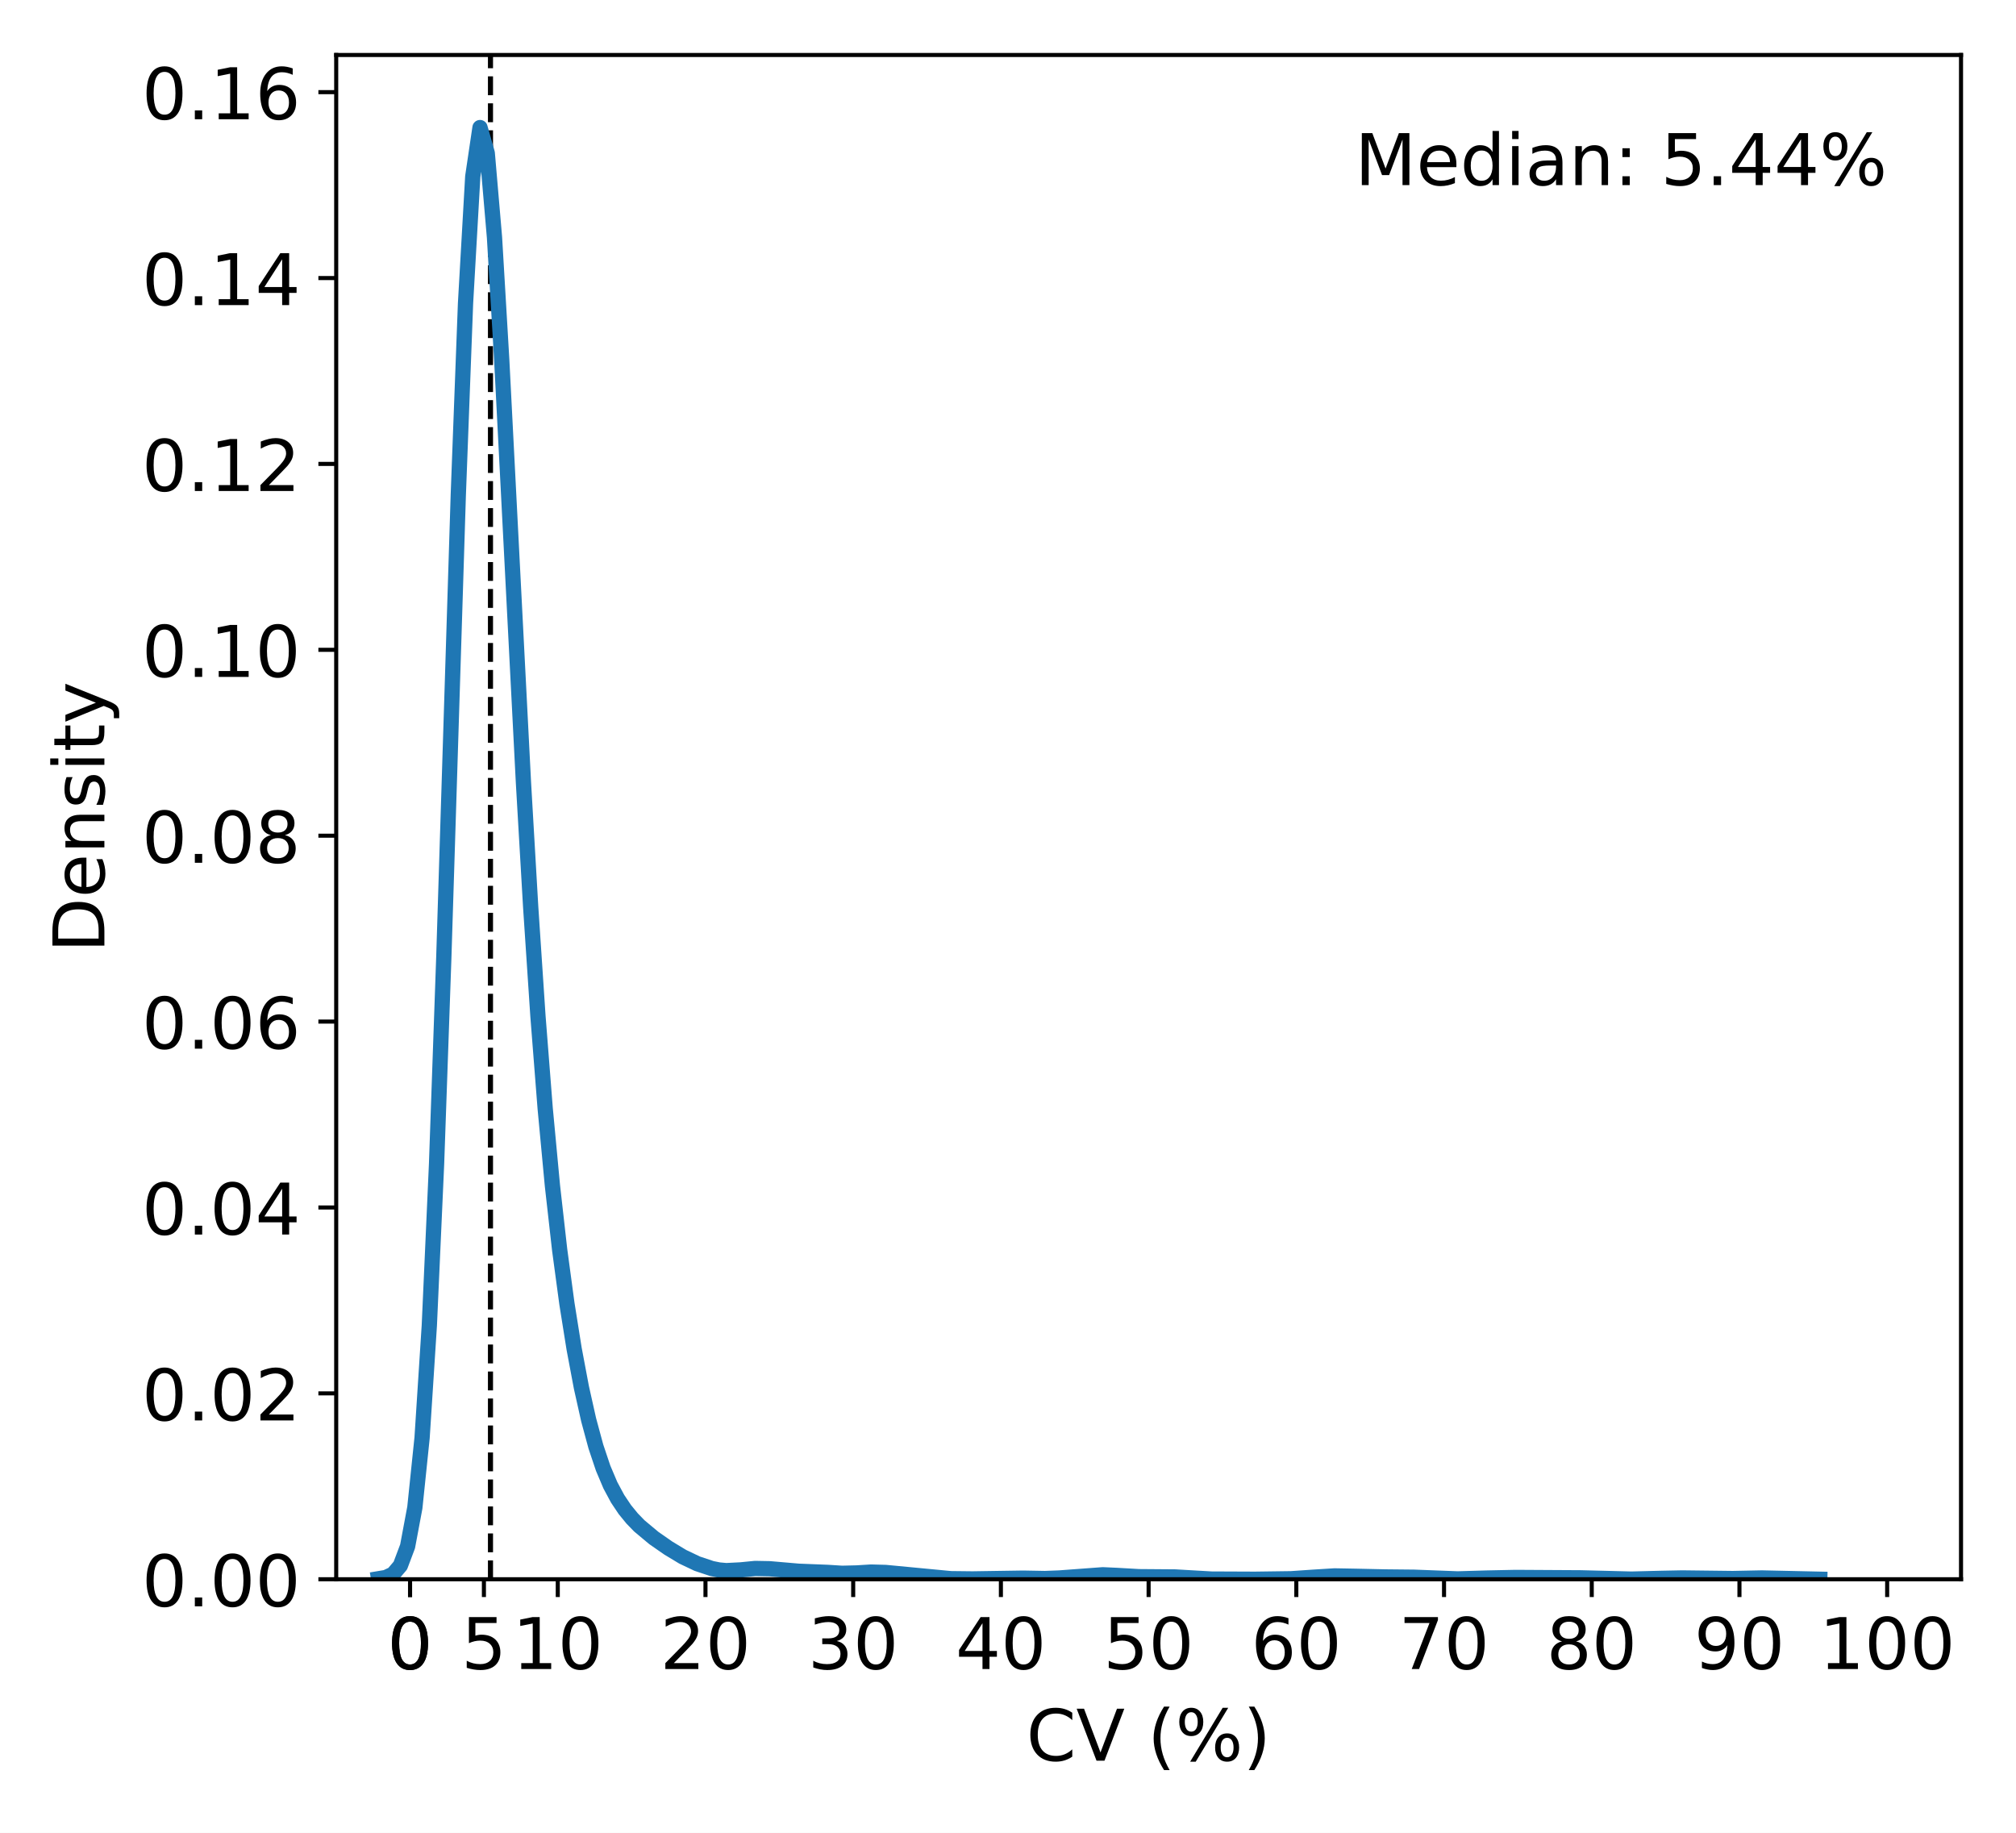
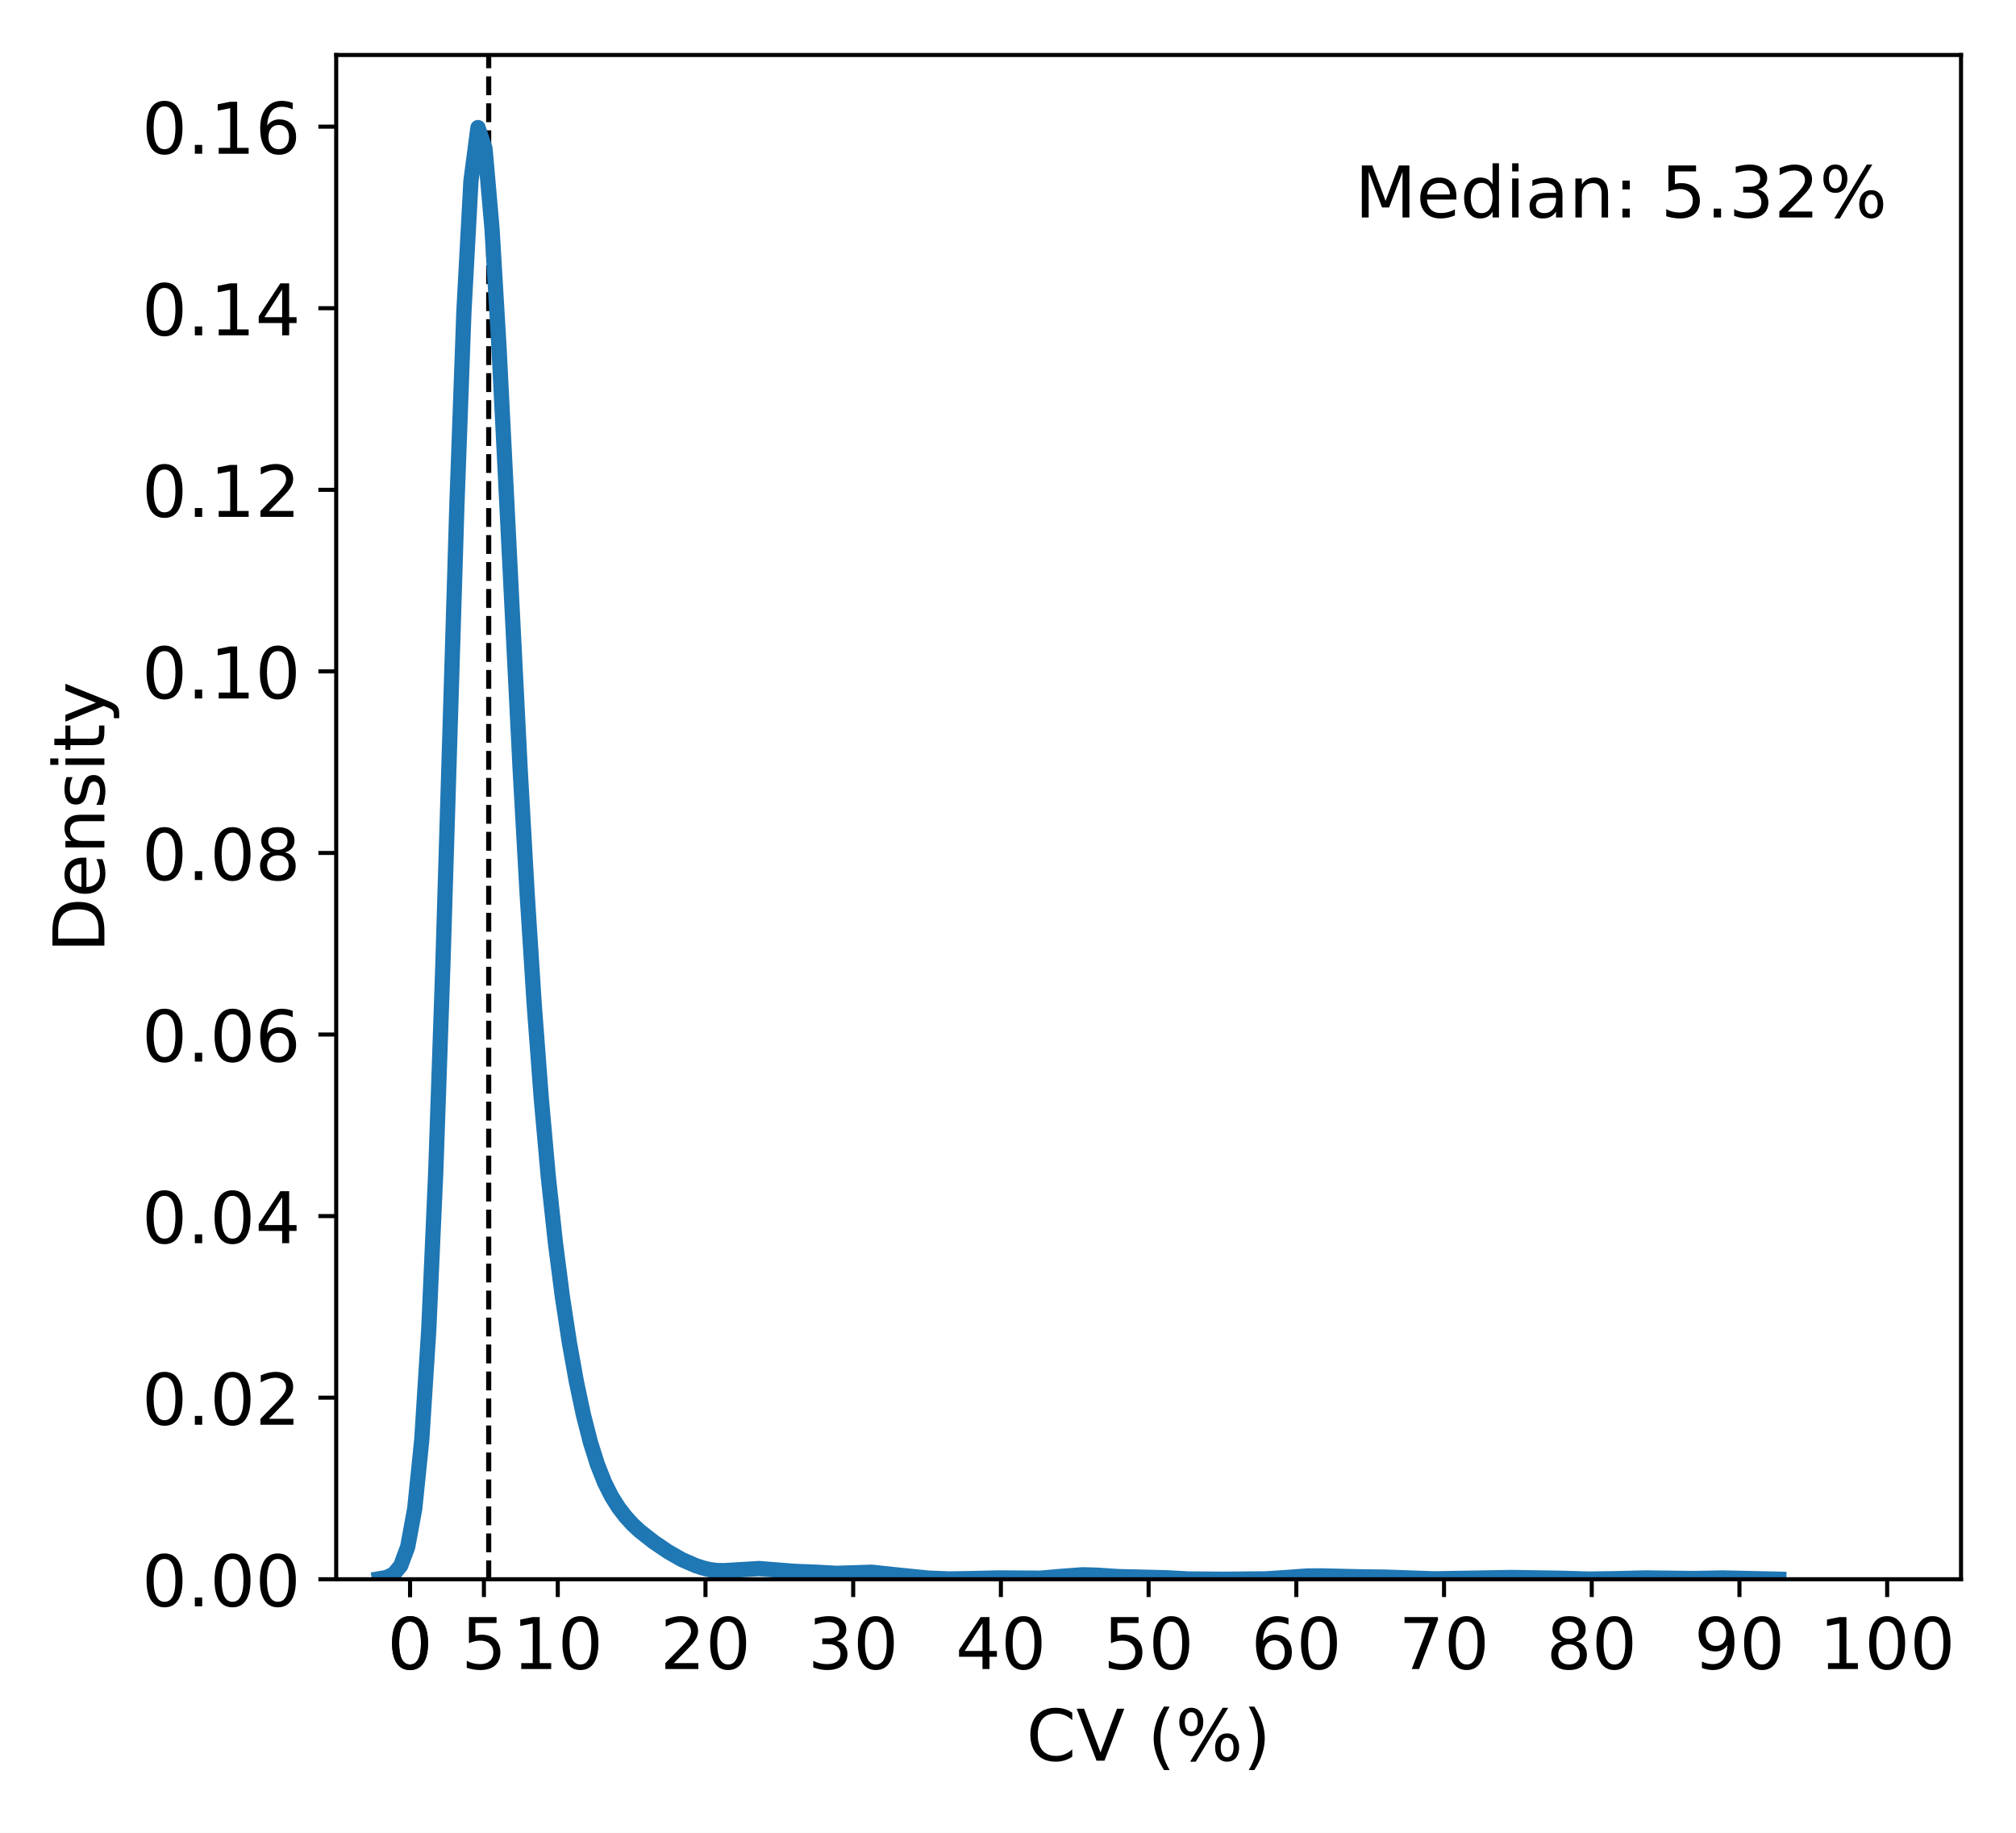
<svg xmlns="http://www.w3.org/2000/svg" xmlns:xlink="http://www.w3.org/1999/xlink" width="396pt" height="360pt" viewBox="0 0 396 360" version="1.1">
  <defs>
    <style type="text/css">*{stroke-linejoin: round; stroke-linecap: butt}</style>
  </defs>
  <g id="figure_1">
    <g id="patch_1">
      <path d="M 0 360  L 396 360  L 396 0  L 0 0  z " style="fill: #ffffff" />
    </g>
    <g id="axes_1">
      <g id="patch_2">
        <path d="M 66.04 310.2  L 385.2 310.2  L 385.2 10.8  L 66.04 10.8  z " style="fill: #ffffff" />
      </g>
      <g id="line2d_1">
-         <path d="M 96.344 310.2  L 96.344 10.8  " clip-path="url(#pbdb402dd53)" style="fill: none; stroke-dasharray: 3.7,1.6; stroke-dashoffset: 0; stroke: #000000" />
+         <path d="M 95.994 310.2  L 95.994 10.8  " clip-path="url(#pada8e69f28)" style="fill: none; stroke-dasharray: 3.7,1.6; stroke-dashoffset: 0; stroke: #000000" />
      </g>
      <g id="matplotlib.axis_1">
        <g id="xtick_1">
          <g id="line2d_2">
            <defs>
-               <path id="md7bd04c40f" d="M 0 0  L 0 3.5  " style="stroke: #000000; stroke-width: 0.8" />
+               <path id="m2dfcd37393" d="M 0 0  L 0 3.5  " style="stroke: #000000; stroke-width: 0.8" />
            </defs>
            <g>
-               <use xlink:href="#md7bd04c40f" x="80.547" y="310.2" style="stroke: #000000; stroke-width: 0.8" />
+               <use xlink:href="#m2dfcd37393" x="80.547" y="310.2" style="stroke: #000000; stroke-width: 0.8" />
            </g>
          </g>
          <g id="text_1">
            <g transform="translate(76.09352 327.8367) scale(0.14 -0.14)">
              <defs>
                <path id="DejaVuSans-13" d="M 2034 4250  Q 1547 4250 1301 3770  Q 1056 3291 1056 2328  Q 1056 1369 1301 889  Q 1547 409 2034 409  Q 2525 409 2770 889  Q 3016 1369 3016 2328  Q 3016 3291 2770 3770  Q 2525 4250 2034 4250  z M 2034 4750  Q 2819 4750 3233 4129  Q 3647 3509 3647 2328  Q 3647 1150 3233 529  Q 2819 -91 2034 -91  Q 1250 -91 836 529  Q 422 1150 422 2328  Q 422 3509 836 4129  Q 1250 4750 2034 4750  z " transform="scale(0.015625)" />
              </defs>
              <use xlink:href="#DejaVuSans-13" />
            </g>
          </g>
        </g>
        <g id="xtick_2">
          <g id="line2d_3">
            <g>
-               <use xlink:href="#md7bd04c40f" x="95.055" y="310.2" style="stroke: #000000; stroke-width: 0.8" />
+               <use xlink:href="#m2dfcd37393" x="95.055" y="310.2" style="stroke: #000000; stroke-width: 0.8" />
            </g>
          </g>
          <g id="text_2">
            <g transform="translate(90.6008 327.8367) scale(0.14 -0.14)">
              <defs>
                <path id="DejaVuSans-18" d="M 691 4666  L 3169 4666  L 3169 4134  L 1269 4134  L 1269 2991  Q 1406 3038 1543 3061  Q 1681 3084 1819 3084  Q 2600 3084 3056 2656  Q 3513 2228 3513 1497  Q 3513 744 3044 326  Q 2575 -91 1722 -91  Q 1428 -91 1123 -41  Q 819 9 494 109  L 494 744  Q 775 591 1075 516  Q 1375 441 1709 441  Q 2250 441 2565 725  Q 2881 1009 2881 1497  Q 2881 1984 2565 2268  Q 2250 2553 1709 2553  Q 1456 2553 1204 2497  Q 953 2441 691 2322  L 691 4666  z " transform="scale(0.015625)" />
              </defs>
              <use xlink:href="#DejaVuSans-18" />
            </g>
          </g>
        </g>
        <g id="xtick_3">
          <g id="line2d_4">
            <g>
-               <use xlink:href="#md7bd04c40f" x="80.547" y="310.2" style="stroke: #000000; stroke-width: 0.8" />
+               <use xlink:href="#m2dfcd37393" x="80.547" y="310.2" style="stroke: #000000; stroke-width: 0.8" />
            </g>
          </g>
          <g id="text_3">
            <g transform="translate(76.09352 327.8367) scale(0.14 -0.14)">
              <use xlink:href="#DejaVuSans-13" />
            </g>
          </g>
        </g>
        <g id="xtick_4">
          <g id="line2d_5">
            <g>
-               <use xlink:href="#md7bd04c40f" x="109.562" y="310.2" style="stroke: #000000; stroke-width: 0.8" />
+               <use xlink:href="#m2dfcd37393" x="109.562" y="310.2" style="stroke: #000000; stroke-width: 0.8" />
            </g>
          </g>
          <g id="text_4">
            <g transform="translate(100.6543 327.8367) scale(0.14 -0.14)">
              <defs>
                <path id="DejaVuSans-14" d="M 794 531  L 1825 531  L 1825 4091  L 703 3866  L 703 4441  L 1819 4666  L 2450 4666  L 2450 531  L 3481 531  L 3481 0  L 794 0  L 794 531  z " transform="scale(0.015625)" />
              </defs>
              <use xlink:href="#DejaVuSans-14" />
              <use xlink:href="#DejaVuSans-13" transform="translate(63.625 0)" />
            </g>
          </g>
        </g>
        <g id="xtick_5">
          <g id="line2d_6">
            <g>
-               <use xlink:href="#md7bd04c40f" x="138.576" y="310.2" style="stroke: #000000; stroke-width: 0.8" />
+               <use xlink:href="#m2dfcd37393" x="138.576" y="310.2" style="stroke: #000000; stroke-width: 0.8" />
            </g>
          </g>
          <g id="text_5">
            <g transform="translate(129.6689 327.8367) scale(0.14 -0.14)">
              <defs>
                <path id="DejaVuSans-15" d="M 1228 531  L 3431 531  L 3431 0  L 469 0  L 469 531  Q 828 903 1448 1529  Q 2069 2156 2228 2338  Q 2531 2678 2651 2914  Q 2772 3150 2772 3378  Q 2772 3750 2511 3984  Q 2250 4219 1831 4219  Q 1534 4219 1204 4116  Q 875 4013 500 3803  L 500 4441  Q 881 4594 1212 4672  Q 1544 4750 1819 4750  Q 2544 4750 2975 4387  Q 3406 4025 3406 3419  Q 3406 3131 3298 2873  Q 3191 2616 2906 2266  Q 2828 2175 2409 1742  Q 1991 1309 1228 531  z " transform="scale(0.015625)" />
              </defs>
              <use xlink:href="#DejaVuSans-15" />
              <use xlink:href="#DejaVuSans-13" transform="translate(63.625 0)" />
            </g>
          </g>
        </g>
        <g id="xtick_6">
          <g id="line2d_7">
            <g>
-               <use xlink:href="#md7bd04c40f" x="167.591" y="310.2" style="stroke: #000000; stroke-width: 0.8" />
+               <use xlink:href="#m2dfcd37393" x="167.591" y="310.2" style="stroke: #000000; stroke-width: 0.8" />
            </g>
          </g>
          <g id="text_6">
            <g transform="translate(158.6834 327.8367) scale(0.14 -0.14)">
              <defs>
                <path id="DejaVuSans-16" d="M 2597 2516  Q 3050 2419 3304 2112  Q 3559 1806 3559 1356  Q 3559 666 3084 287  Q 2609 -91 1734 -91  Q 1441 -91 1130 -33  Q 819 25 488 141  L 488 750  Q 750 597 1062 519  Q 1375 441 1716 441  Q 2309 441 2620 675  Q 2931 909 2931 1356  Q 2931 1769 2642 2001  Q 2353 2234 1838 2234  L 1294 2234  L 1294 2753  L 1863 2753  Q 2328 2753 2575 2939  Q 2822 3125 2822 3475  Q 2822 3834 2567 4026  Q 2313 4219 1838 4219  Q 1578 4219 1281 4162  Q 984 4106 628 3988  L 628 4550  Q 988 4650 1302 4700  Q 1616 4750 1894 4750  Q 2613 4750 3031 4423  Q 3450 4097 3450 3541  Q 3450 3153 3228 2886  Q 3006 2619 2597 2516  z " transform="scale(0.015625)" />
              </defs>
              <use xlink:href="#DejaVuSans-16" />
              <use xlink:href="#DejaVuSans-13" transform="translate(63.625 0)" />
            </g>
          </g>
        </g>
        <g id="xtick_7">
          <g id="line2d_8">
            <g>
-               <use xlink:href="#md7bd04c40f" x="196.605" y="310.2" style="stroke: #000000; stroke-width: 0.8" />
+               <use xlink:href="#m2dfcd37393" x="196.605" y="310.2" style="stroke: #000000; stroke-width: 0.8" />
            </g>
          </g>
          <g id="text_7">
            <g transform="translate(187.698 327.8367) scale(0.14 -0.14)">
              <defs>
                <path id="DejaVuSans-17" d="M 2419 4116  L 825 1625  L 2419 1625  L 2419 4116  z M 2253 4666  L 3047 4666  L 3047 1625  L 3713 1625  L 3713 1100  L 3047 1100  L 3047 0  L 2419 0  L 2419 1100  L 313 1100  L 313 1709  L 2253 4666  z " transform="scale(0.015625)" />
              </defs>
              <use xlink:href="#DejaVuSans-17" />
              <use xlink:href="#DejaVuSans-13" transform="translate(63.625 0)" />
            </g>
          </g>
        </g>
        <g id="xtick_8">
          <g id="line2d_9">
            <g>
-               <use xlink:href="#md7bd04c40f" x="225.62" y="310.2" style="stroke: #000000; stroke-width: 0.8" />
+               <use xlink:href="#m2dfcd37393" x="225.62" y="310.2" style="stroke: #000000; stroke-width: 0.8" />
            </g>
          </g>
          <g id="text_8">
            <g transform="translate(216.7125 327.8367) scale(0.14 -0.14)">
              <use xlink:href="#DejaVuSans-18" />
              <use xlink:href="#DejaVuSans-13" transform="translate(63.625 0)" />
            </g>
          </g>
        </g>
        <g id="xtick_9">
          <g id="line2d_10">
            <g>
-               <use xlink:href="#md7bd04c40f" x="254.635" y="310.2" style="stroke: #000000; stroke-width: 0.8" />
+               <use xlink:href="#m2dfcd37393" x="254.635" y="310.2" style="stroke: #000000; stroke-width: 0.8" />
            </g>
          </g>
          <g id="text_9">
            <g transform="translate(245.727 327.8367) scale(0.14 -0.14)">
              <defs>
                <path id="DejaVuSans-19" d="M 2113 2584  Q 1688 2584 1439 2293  Q 1191 2003 1191 1497  Q 1191 994 1439 701  Q 1688 409 2113 409  Q 2538 409 2786 701  Q 3034 994 3034 1497  Q 3034 2003 2786 2293  Q 2538 2584 2113 2584  z M 3366 4563  L 3366 3988  Q 3128 4100 2886 4159  Q 2644 4219 2406 4219  Q 1781 4219 1451 3797  Q 1122 3375 1075 2522  Q 1259 2794 1537 2939  Q 1816 3084 2150 3084  Q 2853 3084 3261 2657  Q 3669 2231 3669 1497  Q 3669 778 3244 343  Q 2819 -91 2113 -91  Q 1303 -91 875 529  Q 447 1150 447 2328  Q 447 3434 972 4092  Q 1497 4750 2381 4750  Q 2619 4750 2861 4703  Q 3103 4656 3366 4563  z " transform="scale(0.015625)" />
              </defs>
              <use xlink:href="#DejaVuSans-19" />
              <use xlink:href="#DejaVuSans-13" transform="translate(63.625 0)" />
            </g>
          </g>
        </g>
        <g id="xtick_10">
          <g id="line2d_11">
            <g>
-               <use xlink:href="#md7bd04c40f" x="283.649" y="310.2" style="stroke: #000000; stroke-width: 0.8" />
+               <use xlink:href="#m2dfcd37393" x="283.649" y="310.2" style="stroke: #000000; stroke-width: 0.8" />
            </g>
          </g>
          <g id="text_10">
            <g transform="translate(274.7416 327.8367) scale(0.14 -0.14)">
              <defs>
                <path id="DejaVuSans-1a" d="M 525 4666  L 3525 4666  L 3525 4397  L 1831 0  L 1172 0  L 2766 4134  L 525 4134  L 525 4666  z " transform="scale(0.015625)" />
              </defs>
              <use xlink:href="#DejaVuSans-1a" />
              <use xlink:href="#DejaVuSans-13" transform="translate(63.625 0)" />
            </g>
          </g>
        </g>
        <g id="xtick_11">
          <g id="line2d_12">
            <g>
-               <use xlink:href="#md7bd04c40f" x="312.664" y="310.2" style="stroke: #000000; stroke-width: 0.8" />
+               <use xlink:href="#m2dfcd37393" x="312.664" y="310.2" style="stroke: #000000; stroke-width: 0.8" />
            </g>
          </g>
          <g id="text_11">
            <g transform="translate(303.7561 327.8367) scale(0.14 -0.14)">
              <defs>
                <path id="DejaVuSans-1b" d="M 2034 2216  Q 1584 2216 1326 1975  Q 1069 1734 1069 1313  Q 1069 891 1326 650  Q 1584 409 2034 409  Q 2484 409 2743 651  Q 3003 894 3003 1313  Q 3003 1734 2745 1975  Q 2488 2216 2034 2216  z M 1403 2484  Q 997 2584 770 2862  Q 544 3141 544 3541  Q 544 4100 942 4425  Q 1341 4750 2034 4750  Q 2731 4750 3128 4425  Q 3525 4100 3525 3541  Q 3525 3141 3298 2862  Q 3072 2584 2669 2484  Q 3125 2378 3379 2068  Q 3634 1759 3634 1313  Q 3634 634 3220 271  Q 2806 -91 2034 -91  Q 1263 -91 848 271  Q 434 634 434 1313  Q 434 1759 690 2068  Q 947 2378 1403 2484  z M 1172 3481  Q 1172 3119 1398 2916  Q 1625 2713 2034 2713  Q 2441 2713 2670 2916  Q 2900 3119 2900 3481  Q 2900 3844 2670 4047  Q 2441 4250 2034 4250  Q 1625 4250 1398 4047  Q 1172 3844 1172 3481  z " transform="scale(0.015625)" />
              </defs>
              <use xlink:href="#DejaVuSans-1b" />
              <use xlink:href="#DejaVuSans-13" transform="translate(63.625 0)" />
            </g>
          </g>
        </g>
        <g id="xtick_12">
          <g id="line2d_13">
            <g>
-               <use xlink:href="#md7bd04c40f" x="341.678" y="310.2" style="stroke: #000000; stroke-width: 0.8" />
+               <use xlink:href="#m2dfcd37393" x="341.678" y="310.2" style="stroke: #000000; stroke-width: 0.8" />
            </g>
          </g>
          <g id="text_12">
            <g transform="translate(332.7707 327.8367) scale(0.14 -0.14)">
              <defs>
                <path id="DejaVuSans-1c" d="M 703 97  L 703 672  Q 941 559 1184 500  Q 1428 441 1663 441  Q 2288 441 2617 861  Q 2947 1281 2994 2138  Q 2813 1869 2534 1725  Q 2256 1581 1919 1581  Q 1219 1581 811 2004  Q 403 2428 403 3163  Q 403 3881 828 4315  Q 1253 4750 1959 4750  Q 2769 4750 3195 4129  Q 3622 3509 3622 2328  Q 3622 1225 3098 567  Q 2575 -91 1691 -91  Q 1453 -91 1209 -44  Q 966 3 703 97  z M 1959 2075  Q 2384 2075 2632 2365  Q 2881 2656 2881 3163  Q 2881 3666 2632 3958  Q 2384 4250 1959 4250  Q 1534 4250 1286 3958  Q 1038 3666 1038 3163  Q 1038 2656 1286 2365  Q 1534 2075 1959 2075  z " transform="scale(0.015625)" />
              </defs>
              <use xlink:href="#DejaVuSans-1c" />
              <use xlink:href="#DejaVuSans-13" transform="translate(63.625 0)" />
            </g>
          </g>
        </g>
        <g id="xtick_13">
          <g id="line2d_14">
            <g>
-               <use xlink:href="#md7bd04c40f" x="370.693" y="310.2" style="stroke: #000000; stroke-width: 0.8" />
+               <use xlink:href="#m2dfcd37393" x="370.693" y="310.2" style="stroke: #000000; stroke-width: 0.8" />
            </g>
          </g>
          <g id="text_13">
            <g transform="translate(357.3315 327.8367) scale(0.14 -0.14)">
              <use xlink:href="#DejaVuSans-14" />
              <use xlink:href="#DejaVuSans-13" transform="translate(63.625 0)" />
              <use xlink:href="#DejaVuSans-13" transform="translate(127.25 0)" />
            </g>
          </g>
        </g>
        <g id="text_14">
          <g transform="translate(201.6056 345.8367) scale(0.14 -0.14)">
            <defs>
              <path id="DejaVuSans-26" d="M 4122 4306  L 4122 3641  Q 3803 3938 3442 4084  Q 3081 4231 2675 4231  Q 1875 4231 1450 3742  Q 1025 3253 1025 2328  Q 1025 1406 1450 917  Q 1875 428 2675 428  Q 3081 428 3442 575  Q 3803 722 4122 1019  L 4122 359  Q 3791 134 3420 21  Q 3050 -91 2638 -91  Q 1578 -91 968 557  Q 359 1206 359 2328  Q 359 3453 968 4101  Q 1578 4750 2638 4750  Q 3056 4750 3426 4639  Q 3797 4528 4122 4306  z " transform="scale(0.015625)" />
              <path id="DejaVuSans-39" d="M 1831 0  L 50 4666  L 709 4666  L 2188 738  L 3669 4666  L 4325 4666  L 2547 0  L 1831 0  z " transform="scale(0.015625)" />
              <path id="DejaVuSans-3" transform="scale(0.015625)" />
              <path id="DejaVuSans-b" d="M 1984 4856  Q 1566 4138 1362 3434  Q 1159 2731 1159 2009  Q 1159 1288 1364 580  Q 1569 -128 1984 -844  L 1484 -844  Q 1016 -109 783 600  Q 550 1309 550 2009  Q 550 2706 781 3412  Q 1013 4119 1484 4856  L 1984 4856  z " transform="scale(0.015625)" />
              <path id="DejaVuSans-8" d="M 4653 2053  Q 4381 2053 4226 1822  Q 4072 1591 4072 1178  Q 4072 772 4226 539  Q 4381 306 4653 306  Q 4919 306 5073 539  Q 5228 772 5228 1178  Q 5228 1588 5073 1820  Q 4919 2053 4653 2053  z M 4653 2450  Q 5147 2450 5437 2106  Q 5728 1763 5728 1178  Q 5728 594 5436 251  Q 5144 -91 4653 -91  Q 4153 -91 3862 251  Q 3572 594 3572 1178  Q 3572 1766 3864 2108  Q 4156 2450 4653 2450  z M 1428 4353  Q 1159 4353 1004 4120  Q 850 3888 850 3481  Q 850 3069 1003 2837  Q 1156 2606 1428 2606  Q 1700 2606 1854 2837  Q 2009 3069 2009 3481  Q 2009 3884 1853 4118  Q 1697 4353 1428 4353  z M 4250 4750  L 4750 4750  L 1831 -91  L 1331 -91  L 4250 4750  z M 1428 4750  Q 1922 4750 2215 4408  Q 2509 4066 2509 3481  Q 2509 2891 2217 2550  Q 1925 2209 1428 2209  Q 931 2209 642 2551  Q 353 2894 353 3481  Q 353 4063 643 4406  Q 934 4750 1428 4750  z " transform="scale(0.015625)" />
              <path id="DejaVuSans-c" d="M 513 4856  L 1013 4856  Q 1481 4119 1714 3412  Q 1947 2706 1947 2009  Q 1947 1309 1714 600  Q 1481 -109 1013 -844  L 513 -844  Q 928 -128 1133 580  Q 1338 1288 1338 2009  Q 1338 2731 1133 3434  Q 928 4138 513 4856  z " transform="scale(0.015625)" />
            </defs>
            <use xlink:href="#DejaVuSans-26" />
            <use xlink:href="#DejaVuSans-39" transform="translate(69.82812 0)" />
            <use xlink:href="#DejaVuSans-3" transform="translate(138.2344 0)" />
            <use xlink:href="#DejaVuSans-b" transform="translate(170.0156 0)" />
            <use xlink:href="#DejaVuSans-8" transform="translate(209.0312 0)" />
            <use xlink:href="#DejaVuSans-c" transform="translate(304.0469 0)" />
          </g>
        </g>
      </g>
      <g id="matplotlib.axis_2">
        <g id="ytick_1">
          <g id="line2d_15">
            <defs>
-               <path id="m37c2189fdc" d="M 0 0  L -3.5 0  " style="stroke: #000000; stroke-width: 0.8" />
+               <path id="m71f7109796" d="M 0 0  L -3.5 0  " style="stroke: #000000; stroke-width: 0.8" />
            </defs>
            <g>
-               <use xlink:href="#m37c2189fdc" x="66.04" y="310.2" style="stroke: #000000; stroke-width: 0.8" />
+               <use xlink:href="#m71f7109796" x="66.04" y="310.2" style="stroke: #000000; stroke-width: 0.8" />
            </g>
          </g>
          <g id="text_15">
            <g transform="translate(27.86812 315.5184) scale(0.14 -0.14)">
              <defs>
                <path id="DejaVuSans-11" d="M 684 794  L 1344 794  L 1344 0  L 684 0  L 684 794  z " transform="scale(0.015625)" />
              </defs>
              <use xlink:href="#DejaVuSans-13" />
              <use xlink:href="#DejaVuSans-11" transform="translate(63.625 0)" />
              <use xlink:href="#DejaVuSans-13" transform="translate(95.40625 0)" />
              <use xlink:href="#DejaVuSans-13" transform="translate(159.0312 0)" />
            </g>
          </g>
        </g>
        <g id="ytick_2">
          <g id="line2d_16">
            <g>
-               <use xlink:href="#m37c2189fdc" x="66.04" y="273.688" style="stroke: #000000; stroke-width: 0.8" />
+               <use xlink:href="#m71f7109796" x="66.04" y="274.535" style="stroke: #000000; stroke-width: 0.8" />
            </g>
          </g>
          <g id="text_16">
-             <g transform="translate(27.86812 279.006) scale(0.14 -0.14)">
+             <g transform="translate(27.86812 279.8533) scale(0.14 -0.14)">
              <use xlink:href="#DejaVuSans-13" />
              <use xlink:href="#DejaVuSans-11" transform="translate(63.625 0)" />
              <use xlink:href="#DejaVuSans-13" transform="translate(95.40625 0)" />
              <use xlink:href="#DejaVuSans-15" transform="translate(159.0312 0)" />
            </g>
          </g>
        </g>
        <g id="ytick_3">
          <g id="line2d_17">
            <g>
-               <use xlink:href="#m37c2189fdc" x="66.04" y="237.175" style="stroke: #000000; stroke-width: 0.8" />
+               <use xlink:href="#m71f7109796" x="66.04" y="238.87" style="stroke: #000000; stroke-width: 0.8" />
            </g>
          </g>
          <g id="text_17">
-             <g transform="translate(27.86812 242.4936) scale(0.14 -0.14)">
+             <g transform="translate(27.86812 244.1882) scale(0.14 -0.14)">
              <use xlink:href="#DejaVuSans-13" />
              <use xlink:href="#DejaVuSans-11" transform="translate(63.625 0)" />
              <use xlink:href="#DejaVuSans-13" transform="translate(95.40625 0)" />
              <use xlink:href="#DejaVuSans-17" transform="translate(159.0312 0)" />
            </g>
          </g>
        </g>
        <g id="ytick_4">
          <g id="line2d_18">
            <g>
-               <use xlink:href="#m37c2189fdc" x="66.04" y="200.663" style="stroke: #000000; stroke-width: 0.8" />
+               <use xlink:href="#m71f7109796" x="66.04" y="203.205" style="stroke: #000000; stroke-width: 0.8" />
            </g>
          </g>
          <g id="text_18">
-             <g transform="translate(27.86812 205.9813) scale(0.14 -0.14)">
+             <g transform="translate(27.86812 208.5231) scale(0.14 -0.14)">
              <use xlink:href="#DejaVuSans-13" />
              <use xlink:href="#DejaVuSans-11" transform="translate(63.625 0)" />
              <use xlink:href="#DejaVuSans-13" transform="translate(95.40625 0)" />
              <use xlink:href="#DejaVuSans-19" transform="translate(159.0312 0)" />
            </g>
          </g>
        </g>
        <g id="ytick_5">
          <g id="line2d_19">
            <g>
-               <use xlink:href="#m37c2189fdc" x="66.04" y="164.151" style="stroke: #000000; stroke-width: 0.8" />
+               <use xlink:href="#m71f7109796" x="66.04" y="167.54" style="stroke: #000000; stroke-width: 0.8" />
            </g>
          </g>
          <g id="text_19">
-             <g transform="translate(27.86812 169.4689) scale(0.14 -0.14)">
+             <g transform="translate(27.86812 172.858) scale(0.14 -0.14)">
              <use xlink:href="#DejaVuSans-13" />
              <use xlink:href="#DejaVuSans-11" transform="translate(63.625 0)" />
              <use xlink:href="#DejaVuSans-13" transform="translate(95.40625 0)" />
              <use xlink:href="#DejaVuSans-1b" transform="translate(159.0312 0)" />
            </g>
          </g>
        </g>
        <g id="ytick_6">
          <g id="line2d_20">
            <g>
-               <use xlink:href="#m37c2189fdc" x="66.04" y="127.638" style="stroke: #000000; stroke-width: 0.8" />
+               <use xlink:href="#m71f7109796" x="66.04" y="131.875" style="stroke: #000000; stroke-width: 0.8" />
            </g>
          </g>
          <g id="text_20">
-             <g transform="translate(27.86812 132.9565) scale(0.14 -0.14)">
+             <g transform="translate(27.86812 137.1929) scale(0.14 -0.14)">
              <use xlink:href="#DejaVuSans-13" />
              <use xlink:href="#DejaVuSans-11" transform="translate(63.625 0)" />
              <use xlink:href="#DejaVuSans-14" transform="translate(95.40625 0)" />
              <use xlink:href="#DejaVuSans-13" transform="translate(159.0312 0)" />
            </g>
          </g>
        </g>
        <g id="ytick_7">
          <g id="line2d_21">
            <g>
-               <use xlink:href="#m37c2189fdc" x="66.04" y="91.126" style="stroke: #000000; stroke-width: 0.8" />
+               <use xlink:href="#m71f7109796" x="66.04" y="96.209" style="stroke: #000000; stroke-width: 0.8" />
            </g>
          </g>
          <g id="text_21">
-             <g transform="translate(27.86812 96.44415) scale(0.14 -0.14)">
+             <g transform="translate(27.86812 101.5278) scale(0.14 -0.14)">
              <use xlink:href="#DejaVuSans-13" />
              <use xlink:href="#DejaVuSans-11" transform="translate(63.625 0)" />
              <use xlink:href="#DejaVuSans-14" transform="translate(95.40625 0)" />
              <use xlink:href="#DejaVuSans-15" transform="translate(159.0312 0)" />
            </g>
          </g>
        </g>
        <g id="ytick_8">
          <g id="line2d_22">
            <g>
-               <use xlink:href="#m37c2189fdc" x="66.04" y="54.613" style="stroke: #000000; stroke-width: 0.8" />
+               <use xlink:href="#m71f7109796" x="66.04" y="60.544" style="stroke: #000000; stroke-width: 0.8" />
            </g>
          </g>
          <g id="text_22">
-             <g transform="translate(27.86812 59.93179) scale(0.14 -0.14)">
+             <g transform="translate(27.86812 65.86276) scale(0.14 -0.14)">
              <use xlink:href="#DejaVuSans-13" />
              <use xlink:href="#DejaVuSans-11" transform="translate(63.625 0)" />
              <use xlink:href="#DejaVuSans-14" transform="translate(95.40625 0)" />
              <use xlink:href="#DejaVuSans-17" transform="translate(159.0312 0)" />
            </g>
          </g>
        </g>
        <g id="ytick_9">
          <g id="line2d_23">
            <g>
-               <use xlink:href="#m37c2189fdc" x="66.04" y="18.101" style="stroke: #000000; stroke-width: 0.8" />
+               <use xlink:href="#m71f7109796" x="66.04" y="24.879" style="stroke: #000000; stroke-width: 0.8" />
            </g>
          </g>
          <g id="text_23">
-             <g transform="translate(27.86812 23.41942) scale(0.14 -0.14)">
+             <g transform="translate(27.86812 30.19767) scale(0.14 -0.14)">
              <use xlink:href="#DejaVuSans-13" />
              <use xlink:href="#DejaVuSans-11" transform="translate(63.625 0)" />
              <use xlink:href="#DejaVuSans-14" transform="translate(95.40625 0)" />
              <use xlink:href="#DejaVuSans-19" transform="translate(159.0312 0)" />
            </g>
          </g>
        </g>
        <g id="text_24">
          <g transform="translate(20.50484 187.112) rotate(-90) scale(0.14 -0.14)">
            <defs>
              <path id="DejaVuSans-27" d="M 1259 4147  L 1259 519  L 2022 519  Q 2988 519 3436 956  Q 3884 1394 3884 2338  Q 3884 3275 3436 3711  Q 2988 4147 2022 4147  L 1259 4147  z M 628 4666  L 1925 4666  Q 3281 4666 3915 4102  Q 4550 3538 4550 2338  Q 4550 1131 3912 565  Q 3275 0 1925 0  L 628 0  L 628 4666  z " transform="scale(0.015625)" />
              <path id="DejaVuSans-48" d="M 3597 1894  L 3597 1613  L 953 1613  Q 991 1019 1311 708  Q 1631 397 2203 397  Q 2534 397 2845 478  Q 3156 559 3463 722  L 3463 178  Q 3153 47 2828 -22  Q 2503 -91 2169 -91  Q 1331 -91 842 396  Q 353 884 353 1716  Q 353 2575 817 3079  Q 1281 3584 2069 3584  Q 2775 3584 3186 3129  Q 3597 2675 3597 1894  z M 3022 2063  Q 3016 2534 2758 2815  Q 2500 3097 2075 3097  Q 1594 3097 1305 2825  Q 1016 2553 972 2059  L 3022 2063  z " transform="scale(0.015625)" />
              <path id="DejaVuSans-51" d="M 3513 2113  L 3513 0  L 2938 0  L 2938 2094  Q 2938 2591 2744 2837  Q 2550 3084 2163 3084  Q 1697 3084 1428 2787  Q 1159 2491 1159 1978  L 1159 0  L 581 0  L 581 3500  L 1159 3500  L 1159 2956  Q 1366 3272 1645 3428  Q 1925 3584 2291 3584  Q 2894 3584 3203 3211  Q 3513 2838 3513 2113  z " transform="scale(0.015625)" />
              <path id="DejaVuSans-56" d="M 2834 3397  L 2834 2853  Q 2591 2978 2328 3040  Q 2066 3103 1784 3103  Q 1356 3103 1142 2972  Q 928 2841 928 2578  Q 928 2378 1081 2264  Q 1234 2150 1697 2047  L 1894 2003  Q 2506 1872 2764 1633  Q 3022 1394 3022 966  Q 3022 478 2636 193  Q 2250 -91 1575 -91  Q 1294 -91 989 -36  Q 684 19 347 128  L 347 722  Q 666 556 975 473  Q 1284 391 1588 391  Q 1994 391 2212 530  Q 2431 669 2431 922  Q 2431 1156 2273 1281  Q 2116 1406 1581 1522  L 1381 1569  Q 847 1681 609 1914  Q 372 2147 372 2553  Q 372 3047 722 3315  Q 1072 3584 1716 3584  Q 2034 3584 2315 3537  Q 2597 3491 2834 3397  z " transform="scale(0.015625)" />
              <path id="DejaVuSans-4c" d="M 603 3500  L 1178 3500  L 1178 0  L 603 0  L 603 3500  z M 603 4863  L 1178 4863  L 1178 4134  L 603 4134  L 603 4863  z " transform="scale(0.015625)" />
              <path id="DejaVuSans-57" d="M 1172 4494  L 1172 3500  L 2356 3500  L 2356 3053  L 1172 3053  L 1172 1153  Q 1172 725 1289 603  Q 1406 481 1766 481  L 2356 481  L 2356 0  L 1766 0  Q 1100 0 847 248  Q 594 497 594 1153  L 594 3053  L 172 3053  L 172 3500  L 594 3500  L 594 4494  L 1172 4494  z " transform="scale(0.015625)" />
              <path id="DejaVuSans-5c" d="M 2059 -325  Q 1816 -950 1584 -1140  Q 1353 -1331 966 -1331  L 506 -1331  L 506 -850  L 844 -850  Q 1081 -850 1212 -737  Q 1344 -625 1503 -206  L 1606 56  L 191 3500  L 800 3500  L 1894 763  L 2988 3500  L 3597 3500  L 2059 -325  z " transform="scale(0.015625)" />
            </defs>
            <use xlink:href="#DejaVuSans-27" />
            <use xlink:href="#DejaVuSans-48" transform="translate(77 0)" />
            <use xlink:href="#DejaVuSans-51" transform="translate(138.5312 0)" />
            <use xlink:href="#DejaVuSans-56" transform="translate(201.9062 0)" />
            <use xlink:href="#DejaVuSans-4c" transform="translate(254 0)" />
            <use xlink:href="#DejaVuSans-57" transform="translate(281.7812 0)" />
            <use xlink:href="#DejaVuSans-5c" transform="translate(320.9844 0)" />
          </g>
        </g>
      </g>
      <g id="line2d_24">
-         <path d="M 74.373 310.096  L 75.796 309.859  L 77.218 309.192  L 78.641 307.515  L 80.063 303.739  L 81.486 296.134  L 82.908 282.427  L 84.331 260.348  L 85.753 228.617  L 87.176 188.075  L 90.021 97.258  L 91.443 59.58  L 92.866 34.668  L 94.288 25.057  L 95.711 30.072  L 97.133 46.65  L 98.556 70.719  L 102.823 153.754  L 104.246 178.213  L 105.668 199.576  L 107.091 217.73  L 108.513 232.899  L 109.936 245.512  L 111.358 256.062  L 112.781 264.97  L 114.203 272.524  L 115.626 278.884  L 117.048 284.138  L 118.471 288.378  L 119.893 291.737  L 121.316 294.388  L 122.738 296.512  L 124.161 298.255  L 125.583 299.72  L 128.428 302.096  L 131.273 304.076  L 134.118 305.792  L 136.963 307.145  L 139.808 308.094  L 141.231 308.38  L 142.653 308.51  L 145.498 308.364  L 148.343 308.083  L 151.188 308.138  L 156.878 308.63  L 162.568 308.854  L 165.413 309.033  L 168.258 308.965  L 171.103 308.791  L 173.948 308.867  L 186.751 310.088  L 191.018 310.136  L 200.976 309.984  L 205.243 310.061  L 208.088 309.953  L 216.623 309.322  L 219.468 309.453  L 223.736 309.697  L 230.848 309.752  L 237.961 310.163  L 246.496 310.199  L 253.608 310.102  L 257.876 309.81  L 262.143 309.543  L 266.411 309.622  L 272.101 309.747  L 277.791 309.804  L 286.326 310.131  L 292.016 309.965  L 297.706 309.847  L 310.508 309.921  L 320.466 310.174  L 326.156 310.029  L 330.423 309.943  L 340.381 310.062  L 346.071 309.946  L 357.451 310.197  L 357.451 310.197  " clip-path="url(#pbdb402dd53)" style="fill: none; stroke: #1f77b4; stroke-width: 3; stroke-linecap: square" />
+         <path d="M 74.555 310.097  L 75.936 309.862  L 77.317 309.204  L 78.698 307.553  L 80.079 303.842  L 81.46 296.37  L 82.841 282.899  L 84.222 261.172  L 85.604 229.881  L 86.985 189.77  L 89.747 99.219  L 91.128 61.164  L 92.509 35.553  L 93.89 25.057  L 95.271 29.178  L 96.652 44.996  L 98.034 68.519  L 102.177 151.138  L 103.558 175.741  L 104.939 197.32  L 106.32 215.72  L 107.701 231.13  L 109.082 243.956  L 110.464 254.683  L 111.845 263.741  L 113.226 271.435  L 114.607 277.934  L 115.988 283.331  L 117.369 287.709  L 118.75 291.189  L 120.131 293.938  L 121.512 296.133  L 122.894 297.928  L 124.275 299.433  L 125.656 300.722  L 128.418 302.888  L 131.18 304.76  L 133.942 306.341  L 136.705 307.544  L 138.086 307.993  L 139.467 308.317  L 140.848 308.491  L 142.229 308.512  L 149.135 308.1  L 156.04 308.651  L 160.184 308.813  L 164.327 309.041  L 171.232 308.824  L 175.376 309.272  L 182.281 309.973  L 186.425 310.144  L 190.568 310.077  L 196.092 309.941  L 204.379 309.99  L 208.522 309.628  L 212.666 309.323  L 215.428 309.402  L 219.571 309.678  L 229.239 309.912  L 233.382 310.146  L 240.288 310.2  L 248.575 310.124  L 252.718 309.858  L 256.861 309.557  L 259.624 309.544  L 267.91 309.738  L 272.054 309.782  L 281.721 310.121  L 296.914 309.856  L 306.581 310.006  L 312.106 310.169  L 317.63 310.086  L 323.155 309.941  L 332.822 310.059  L 338.347 309.946  L 349.396 310.197  L 349.396 310.197  " clip-path="url(#pada8e69f28)" style="fill: none; stroke: #1f77b4; stroke-width: 3; stroke-linecap: square" />
      </g>
      <g id="patch_3">
        <path d="M 66.04 310.2  L 66.04 10.8  " style="fill: none; stroke: #000000; stroke-width: 0.8; stroke-linejoin: miter; stroke-linecap: square" />
      </g>
      <g id="patch_4">
        <path d="M 385.2 310.2  L 385.2 10.8  " style="fill: none; stroke: #000000; stroke-width: 0.8; stroke-linejoin: miter; stroke-linecap: square" />
      </g>
      <g id="patch_5">
        <path d="M 66.04 310.2  L 385.2 310.2  " style="fill: none; stroke: #000000; stroke-width: 0.8; stroke-linejoin: miter; stroke-linecap: square" />
      </g>
      <g id="patch_6">
        <path d="M 66.04 10.8  L 385.2 10.8  " style="fill: none; stroke: #000000; stroke-width: 0.8; stroke-linejoin: miter; stroke-linecap: square" />
      </g>
      <g id="text_25">
-         <g transform="translate(266.1302 36.35724) scale(0.14 -0.14)">
+         <g transform="translate(266.1302 42.71185) scale(0.14 -0.14)">
          <defs>
            <path id="DejaVuSans-30" d="M 628 4666  L 1569 4666  L 2759 1491  L 3956 4666  L 4897 4666  L 4897 0  L 4281 0  L 4281 4097  L 3078 897  L 2444 897  L 1241 4097  L 1241 0  L 628 0  L 628 4666  z " transform="scale(0.015625)" />
            <path id="DejaVuSans-47" d="M 2906 2969  L 2906 4863  L 3481 4863  L 3481 0  L 2906 0  L 2906 525  Q 2725 213 2448 61  Q 2172 -91 1784 -91  Q 1150 -91 751 415  Q 353 922 353 1747  Q 353 2572 751 3078  Q 1150 3584 1784 3584  Q 2172 3584 2448 3432  Q 2725 3281 2906 2969  z M 947 1747  Q 947 1113 1208 752  Q 1469 391 1925 391  Q 2381 391 2643 752  Q 2906 1113 2906 1747  Q 2906 2381 2643 2742  Q 2381 3103 1925 3103  Q 1469 3103 1208 2742  Q 947 2381 947 1747  z " transform="scale(0.015625)" />
            <path id="DejaVuSans-44" d="M 2194 1759  Q 1497 1759 1228 1600  Q 959 1441 959 1056  Q 959 750 1161 570  Q 1363 391 1709 391  Q 2188 391 2477 730  Q 2766 1069 2766 1631  L 2766 1759  L 2194 1759  z M 3341 1997  L 3341 0  L 2766 0  L 2766 531  Q 2569 213 2275 61  Q 1981 -91 1556 -91  Q 1019 -91 701 211  Q 384 513 384 1019  Q 384 1609 779 1909  Q 1175 2209 1959 2209  L 2766 2209  L 2766 2266  Q 2766 2663 2505 2880  Q 2244 3097 1772 3097  Q 1472 3097 1187 3025  Q 903 2953 641 2809  L 641 3341  Q 956 3463 1253 3523  Q 1550 3584 1831 3584  Q 2591 3584 2966 3190  Q 3341 2797 3341 1997  z " transform="scale(0.015625)" />
            <path id="DejaVuSans-1d" d="M 750 794  L 1409 794  L 1409 0  L 750 0  L 750 794  z M 750 3309  L 1409 3309  L 1409 2516  L 750 2516  L 750 3309  z " transform="scale(0.015625)" />
          </defs>
          <use xlink:href="#DejaVuSans-30" />
          <use xlink:href="#DejaVuSans-48" transform="translate(86.28125 0)" />
          <use xlink:href="#DejaVuSans-47" transform="translate(147.8125 0)" />
          <use xlink:href="#DejaVuSans-4c" transform="translate(211.2969 0)" />
          <use xlink:href="#DejaVuSans-44" transform="translate(239.0781 0)" />
          <use xlink:href="#DejaVuSans-51" transform="translate(300.3594 0)" />
          <use xlink:href="#DejaVuSans-1d" transform="translate(363.7344 0)" />
          <use xlink:href="#DejaVuSans-3" transform="translate(397.4219 0)" />
          <use xlink:href="#DejaVuSans-18" transform="translate(429.2031 0)" />
          <use xlink:href="#DejaVuSans-11" transform="translate(492.8281 0)" />
-           <use xlink:href="#DejaVuSans-17" transform="translate(524.6094 0)" />
-           <use xlink:href="#DejaVuSans-17" transform="translate(588.2344 0)" />
+           <use xlink:href="#DejaVuSans-16" transform="translate(524.6094 0)" />
+           <use xlink:href="#DejaVuSans-15" transform="translate(588.2344 0)" />
          <use xlink:href="#DejaVuSans-8" transform="translate(651.8594 0)" />
        </g>
      </g>
    </g>
  </g>
  <defs>
-     <clipPath id="pbdb402dd53">
+     <clipPath id="pada8e69f28">
      <rect x="66.04" y="10.8" width="319.16" height="299.4" />
    </clipPath>
  </defs>
</svg>
